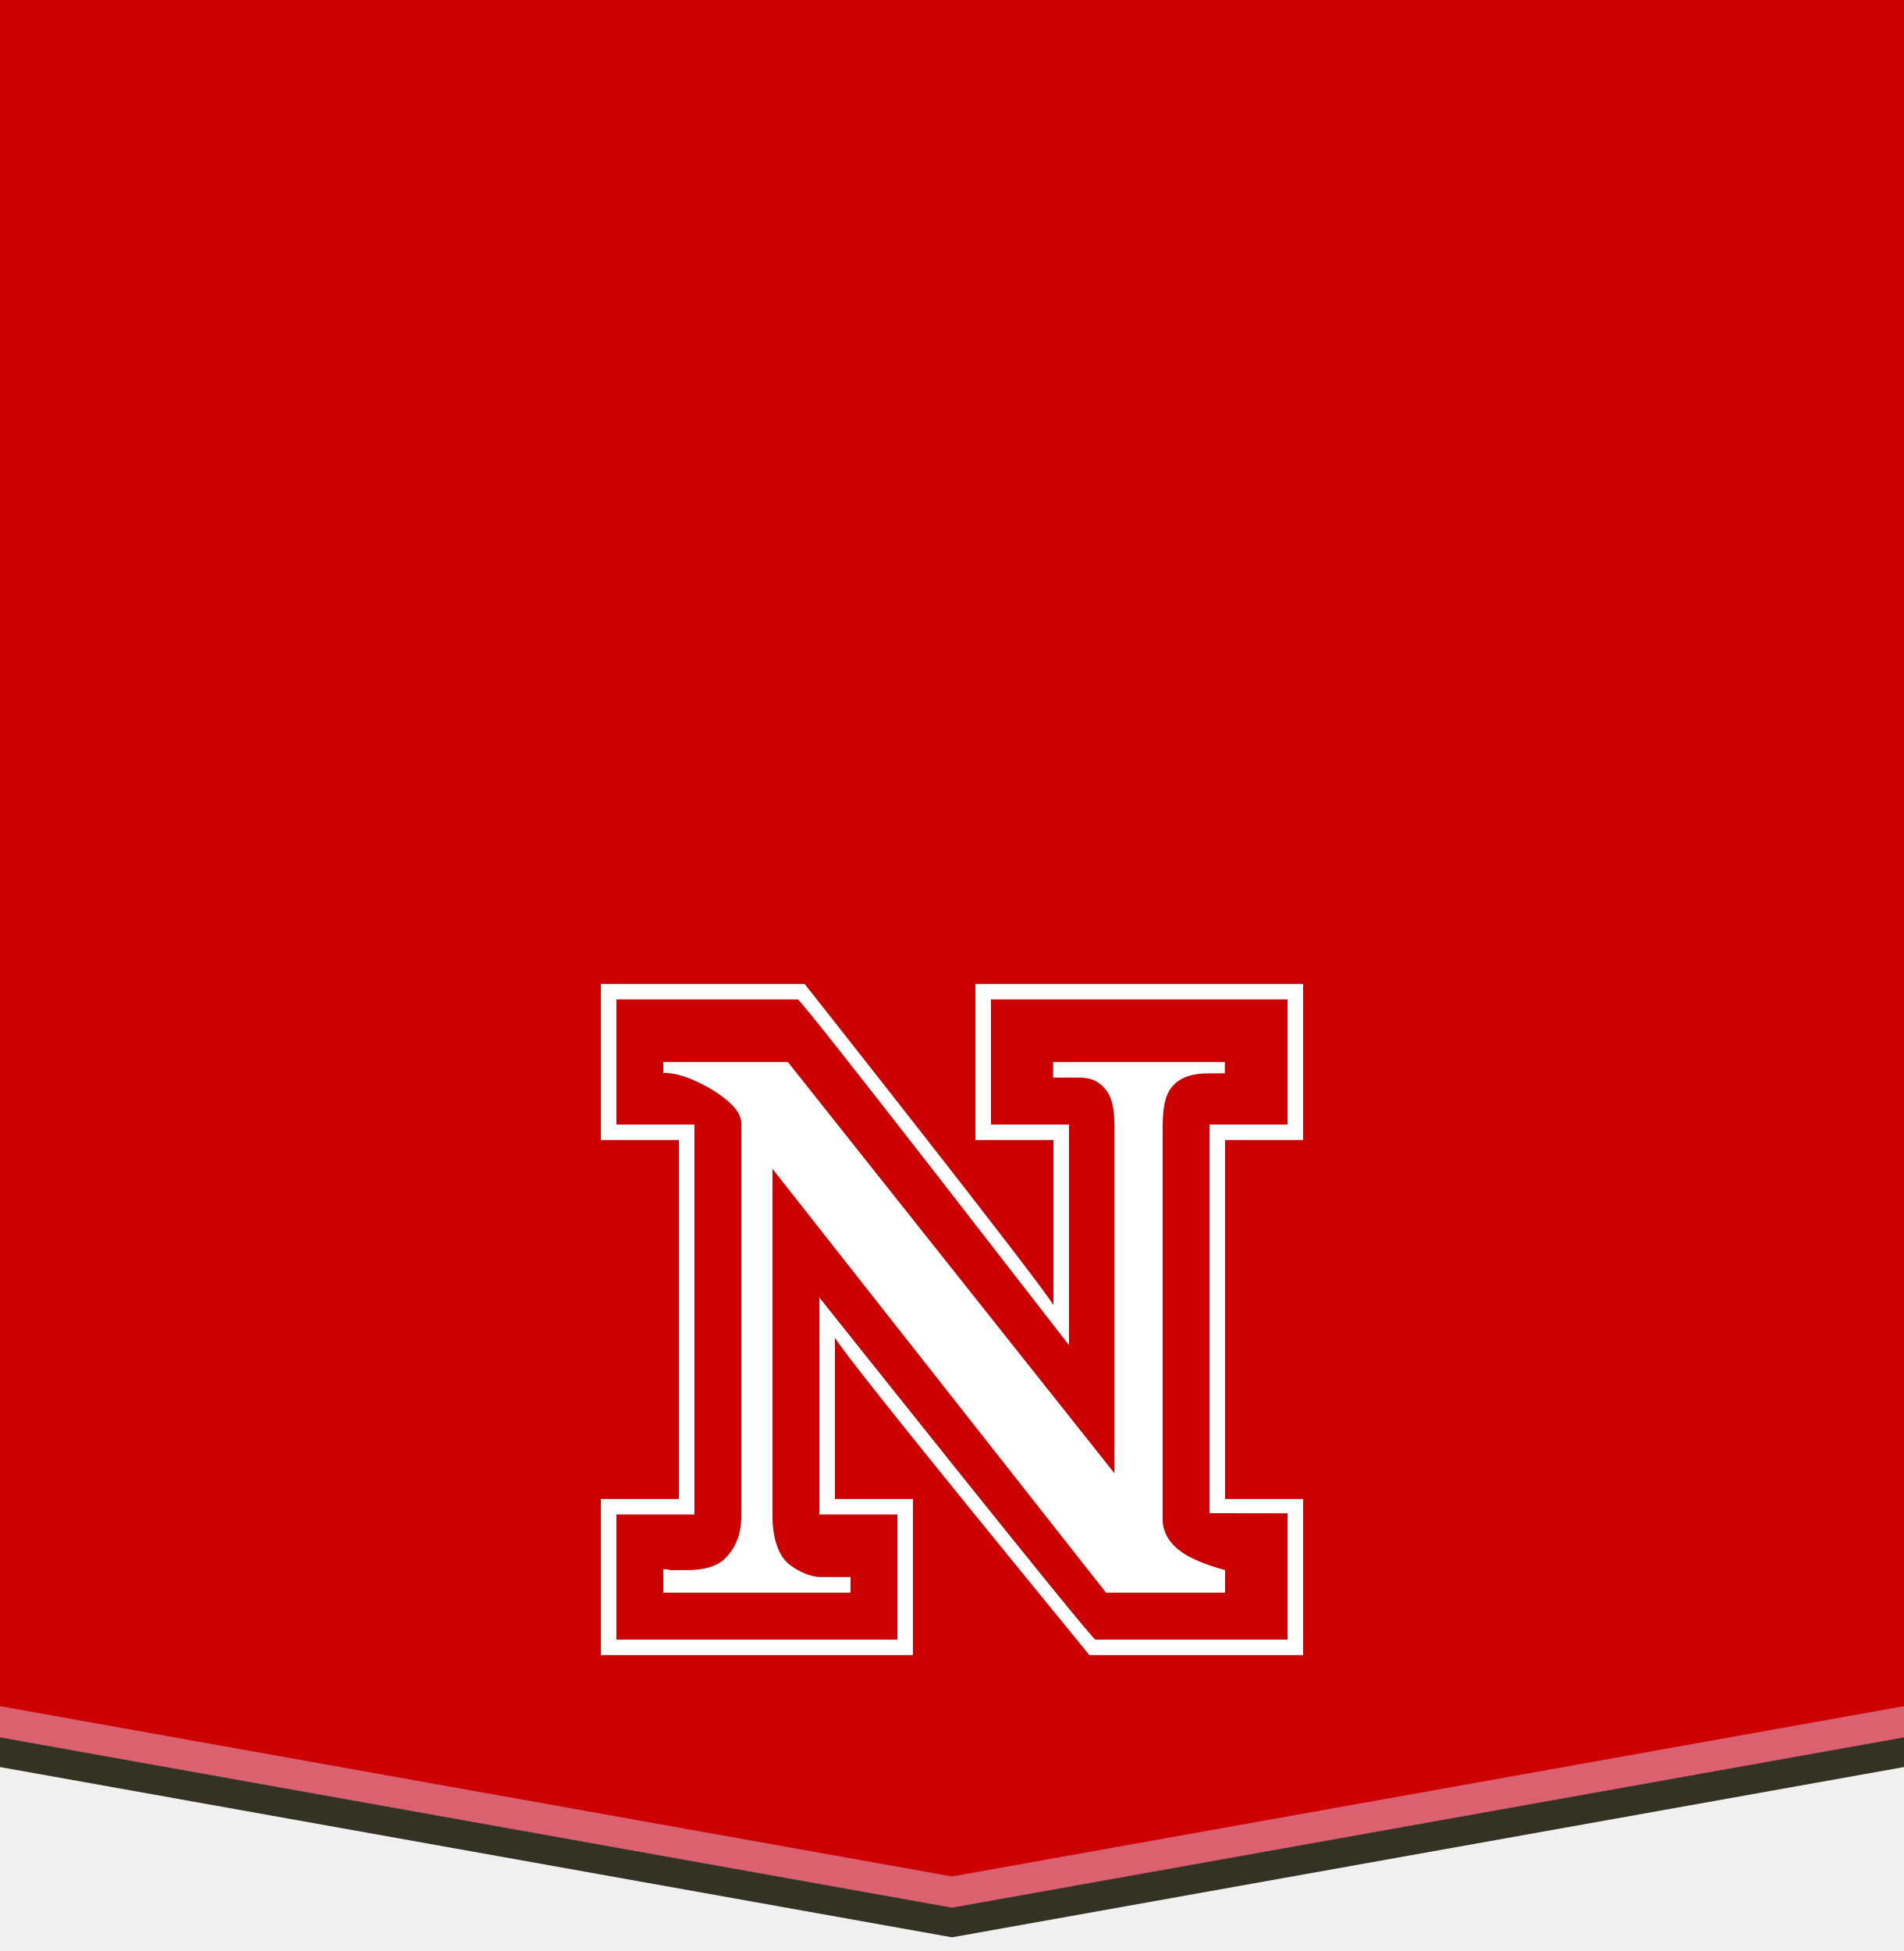
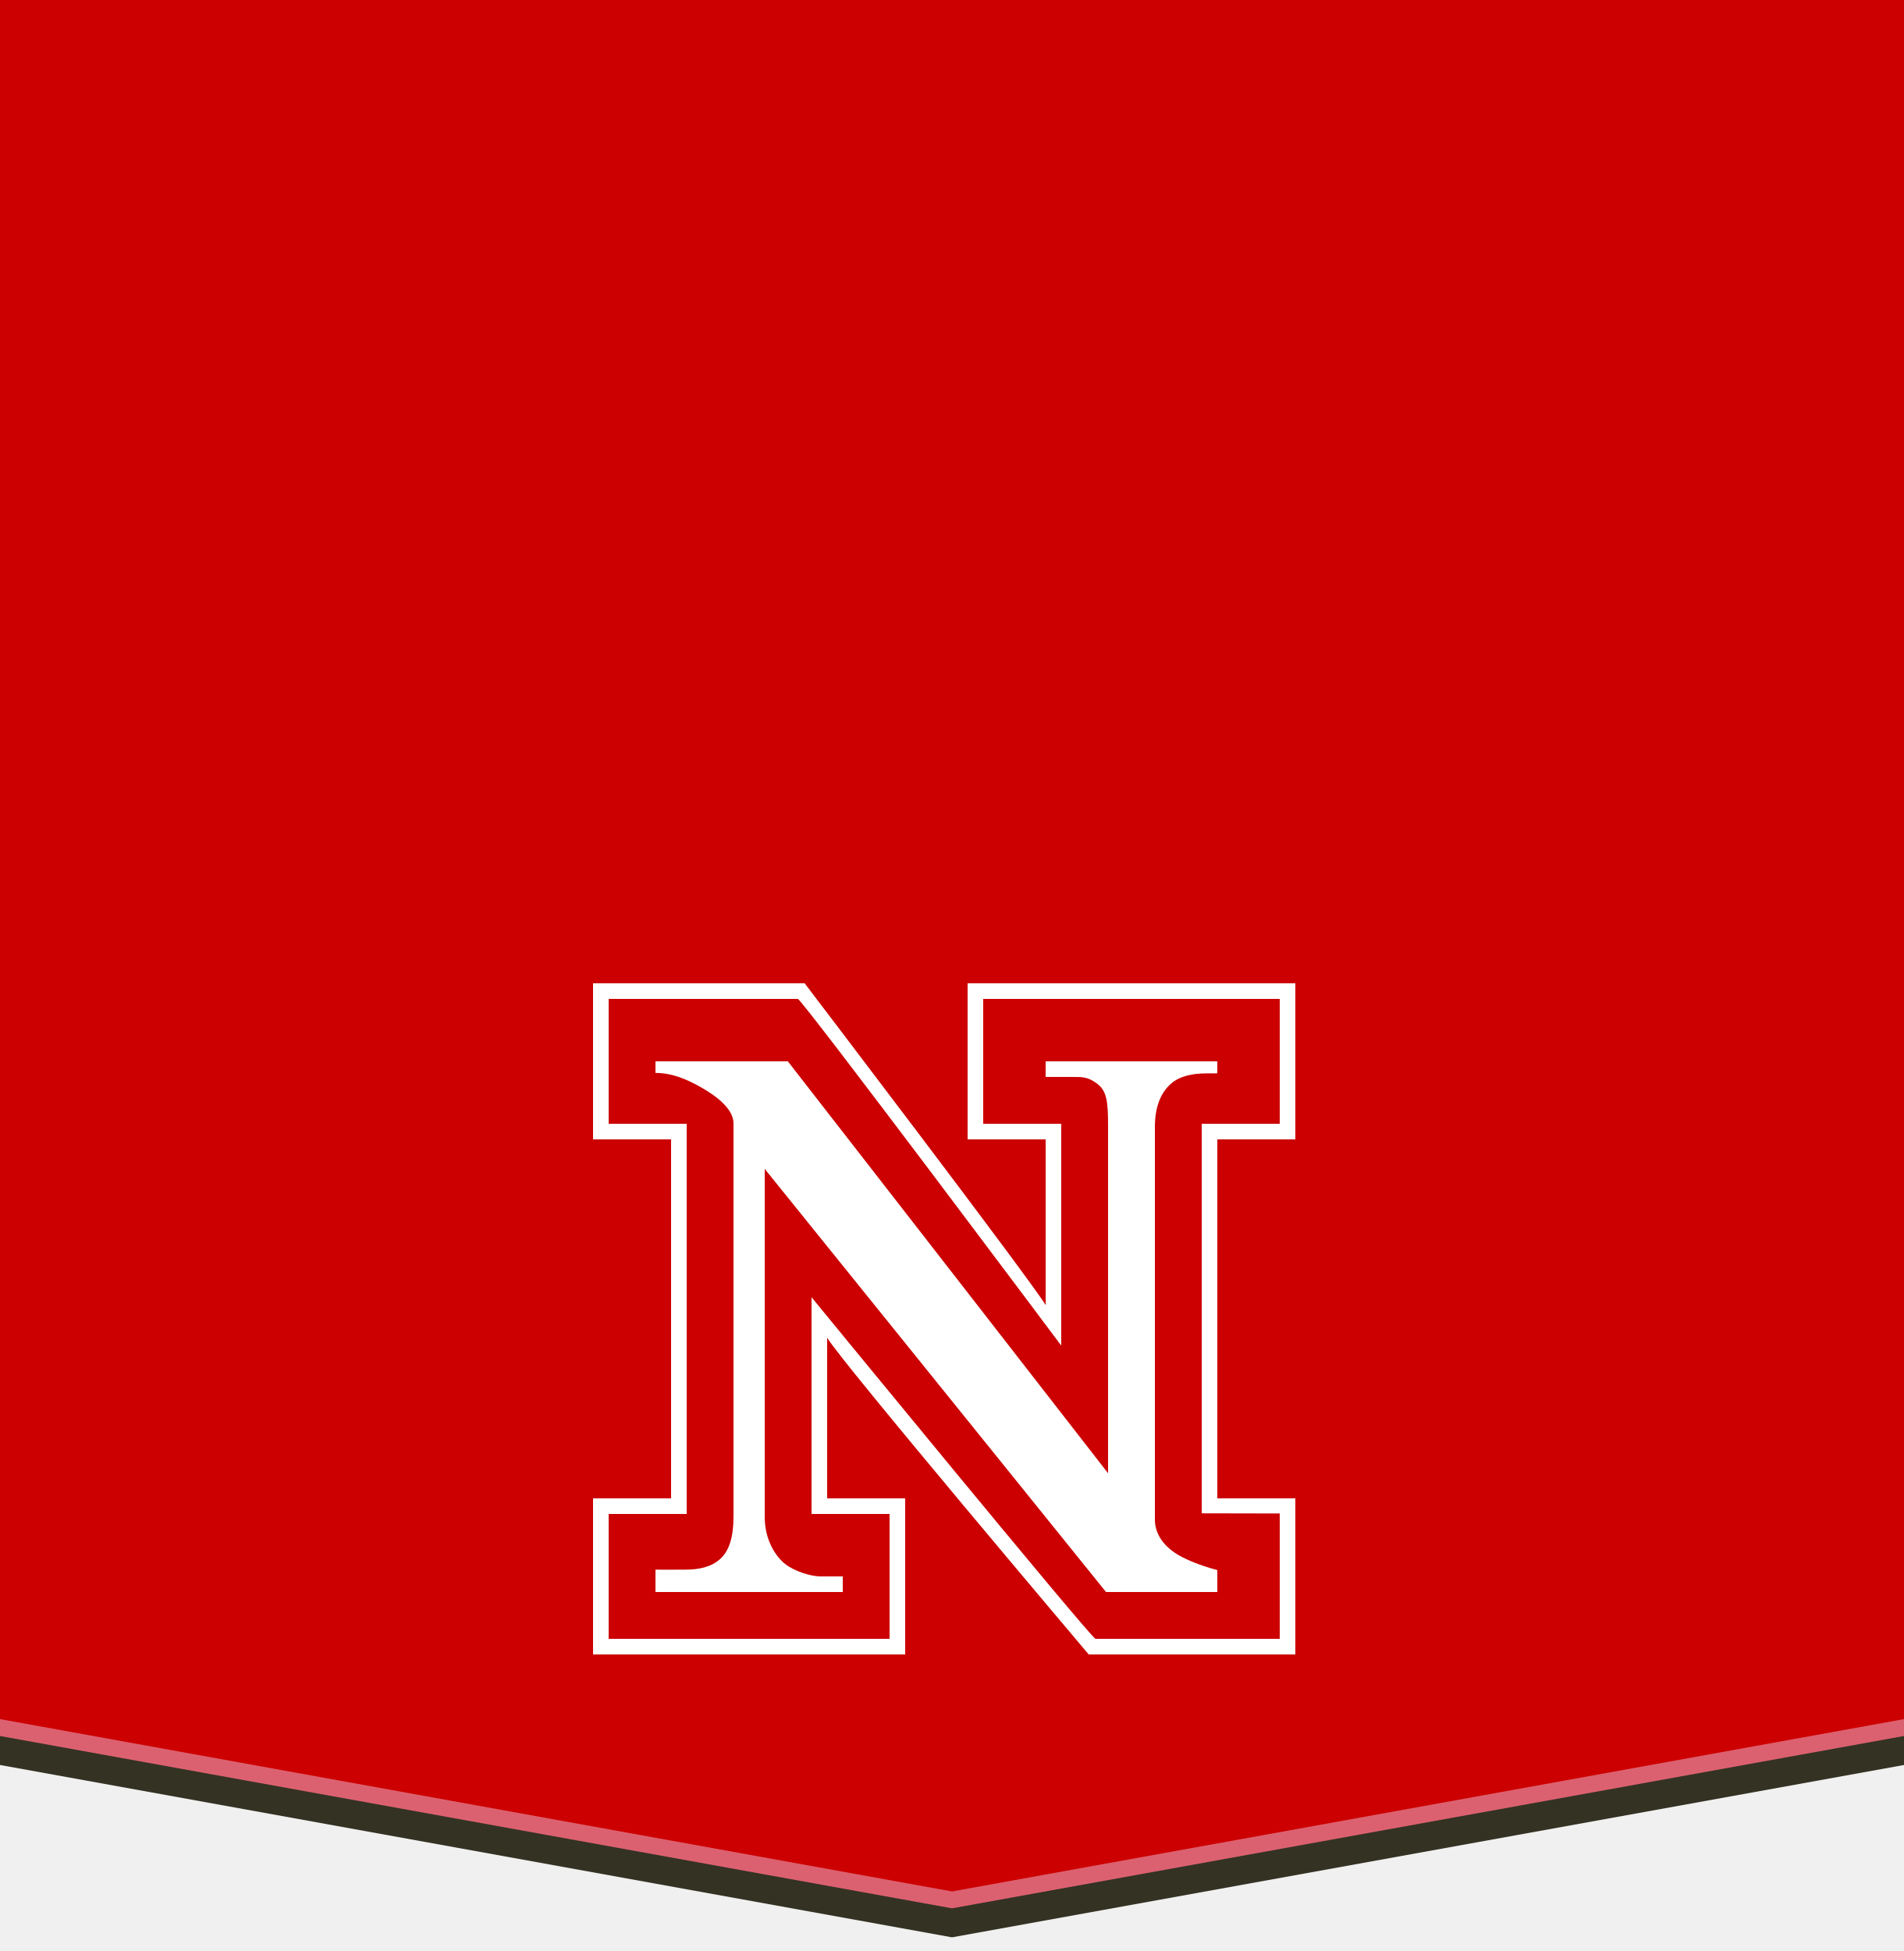
- <svg xmlns="http://www.w3.org/2000/svg" version="1.1" x="0px" y="0px" width="122px" height="125px" viewBox="0 -58.124 122 125" enable-background="new 0 -58.124 122 125" xml:space="preserve">
+ <svg xmlns="http://www.w3.org/2000/svg" width="122" height="125" viewBox="5.5 -58.083 122 125" enable-background="new 5.5 -58.083 122 125">
  <g>
-     <polygon fill="#343223" points="-0.5,3.9 122.5,3.9 122.5,55 61,66 -0.5,55" />
-     <polygon fill="#DC6170" points="-0.5,1.9 122.5,1.9 122.5,53.1 61,64.1 -0.5,53.1" />
-     <polygon fill="#CC0000" points="-0.5,-59.1 122.5,-59.1 122.5,51.1 61,62.1 -0.5,51.1" />
+     <polygon fill="#343223" points="5.5,3.958 127.5,3.958 127.5,54.999 66.5,66.041 5.5,54.999" />
+     <polygon fill="#DC6170" points="5.5,1.958 127.5,1.958 127.5,53.142 66.5,64.183 5.5,53.142" />
+     <polygon fill="#c00" points="5.5,-58.083 127.5,-58.083 127.5,52.06 66.5,63.101 5.5,52.06" />
  </g>
  <g>
-     <g>
-       <path fill="#FFFFFF" d="M83.5 4.917h-21v10h5c0 1 0 9 0 10.575c-1-1.662-15.942-20.575-15.942-20.575H38.5v10c0 0 4 0 5 0 c0 1 0 22 0 23c-1 0-5 0-5 0v10h20v-10c0 0-4 0-5 0c0-1 0-8.731 0-10.332c1 1.7 16.3 20.3 16.3 20.332H83.5v-10h-5 c0-1 0-22 0-23h5V4.917L83.5 4.917z M82.5 5.917v8h-5v24.917l5 0.01v8.073H70.197c-0.264 0-17.697-21.928-17.697-21.928v13.928h5 v8h-18v-8h5v-25h-5v-8h11.62c0.264 0 17.4 22.2 17.4 22.171V13.917h-5v-8H82.5z" />
-     </g>
-     <path fill="#CC0000" d="M82.5 5.917v8h-5v24.917l5 0.01v8.073c0 0-11.895 0-12.303 0c-0.264 0-17.697-21.928-17.697-21.928v13.928 c0 0 4 0 5 0c0 1 0 8 0 8c-1 0-18 0-18 0s0-7 0-8h5v-25h-5c0 0 0-7 0-8c0 0 11.2 0 11.6 0c0.264 0 17.4 22.2 17.4 22.2 V13.917h-5v-8H82.5z" />
-     <path fill="#FFFFFF" d="M75.278 11.311c0.577-0.508 1.293-0.664 2.157-0.664c0.416-0.005 0.58-0.005 0.846-0.003 c0.264 0 0.2 0 0.2 0.003v-0.73h-11v1h1.227c0.608 0 1.23-0.042 1.8 0.426c0.615 0.5 0.9 1.2 0.9 2.682v22.242 L50.482 9.917H42.5v0.701c1 0 1.9 0.4 2.9 0.937c1.015 0.6 2.1 1.4 2.1 2.3v25.151c0 1.404-0.545 2.265-1.124 2.8 c-0.579 0.508-1.466 0.664-2.331 0.664c-0.415 0.006-0.819 0.006-1.084 0.006C42.696 42.4 42.5 42.4 42.5 42.44v1.477h12v-1 h-1.916c-0.61 0-1.386-0.33-2-0.8c-0.613-0.467-1.084-1.55-1.084-3.054V16.767l21.369 27.15H78.5v-1.448 c0 0-1.432-0.354-2.447-0.938c-1.014-0.58-1.553-1.392-1.553-2.3V14.082C74.5 12.7 74.7 11.8 75.3 11.311z" />
-     <rect x="33.5" y="4.9" fill="none" width="54" height="43" />
+     <path fill="#fff" d="M88.5 4.917h-21v10h5v10.616c-1-1.662-15.442-20.616-15.442-20.616h-13.558v10h5v23h-5v10h20v-10h-5v-10.291c1 1.661 16.76 20.291 16.76 20.291h13.24v-10h-5v-23h5v-10zm-1 1v8h-5v24.958l5 .01v8.032h-11.803c-.263 0-18.197-21.887-18.197-21.887v13.887h5v8h-18v-8h5v-25h-5v-8h12.12c.264 0 16.88 22.212 16.88 22.212v-14.212h-5v-8h19z" />
+     <path fill="#fff" d="M80.528 11.352c.577-.508 1.418-.664 2.282-.664l.658-.003.031.003v-.771h-11v1h1.727c.608 0 .98-.021 1.594.446.615.468.68 1.197.68 2.703v22.242l-20.518-26.391h-8.482v.742c1 0 1.932.355 2.947.937 1.015.582 2.053 1.391 2.053 2.3v25.151c0 1.404-.295 2.265-.874 2.771-.579.508-1.341.664-2.206.664-.415.006-1.007.006-1.271.006l-.649-.006v1.436h12v-1h-1.416c-.61 0-1.636-.31-2.25-.779-.613-.467-1.334-1.529-1.334-3.033v-22.298l21.869 27.109h7.131v-1.407s-1.432-.354-2.447-.938c-1.014-.58-1.553-1.392-1.553-2.3v-25.149c0-1.406.448-2.264 1.028-2.771z" />
  </g>
</svg>
